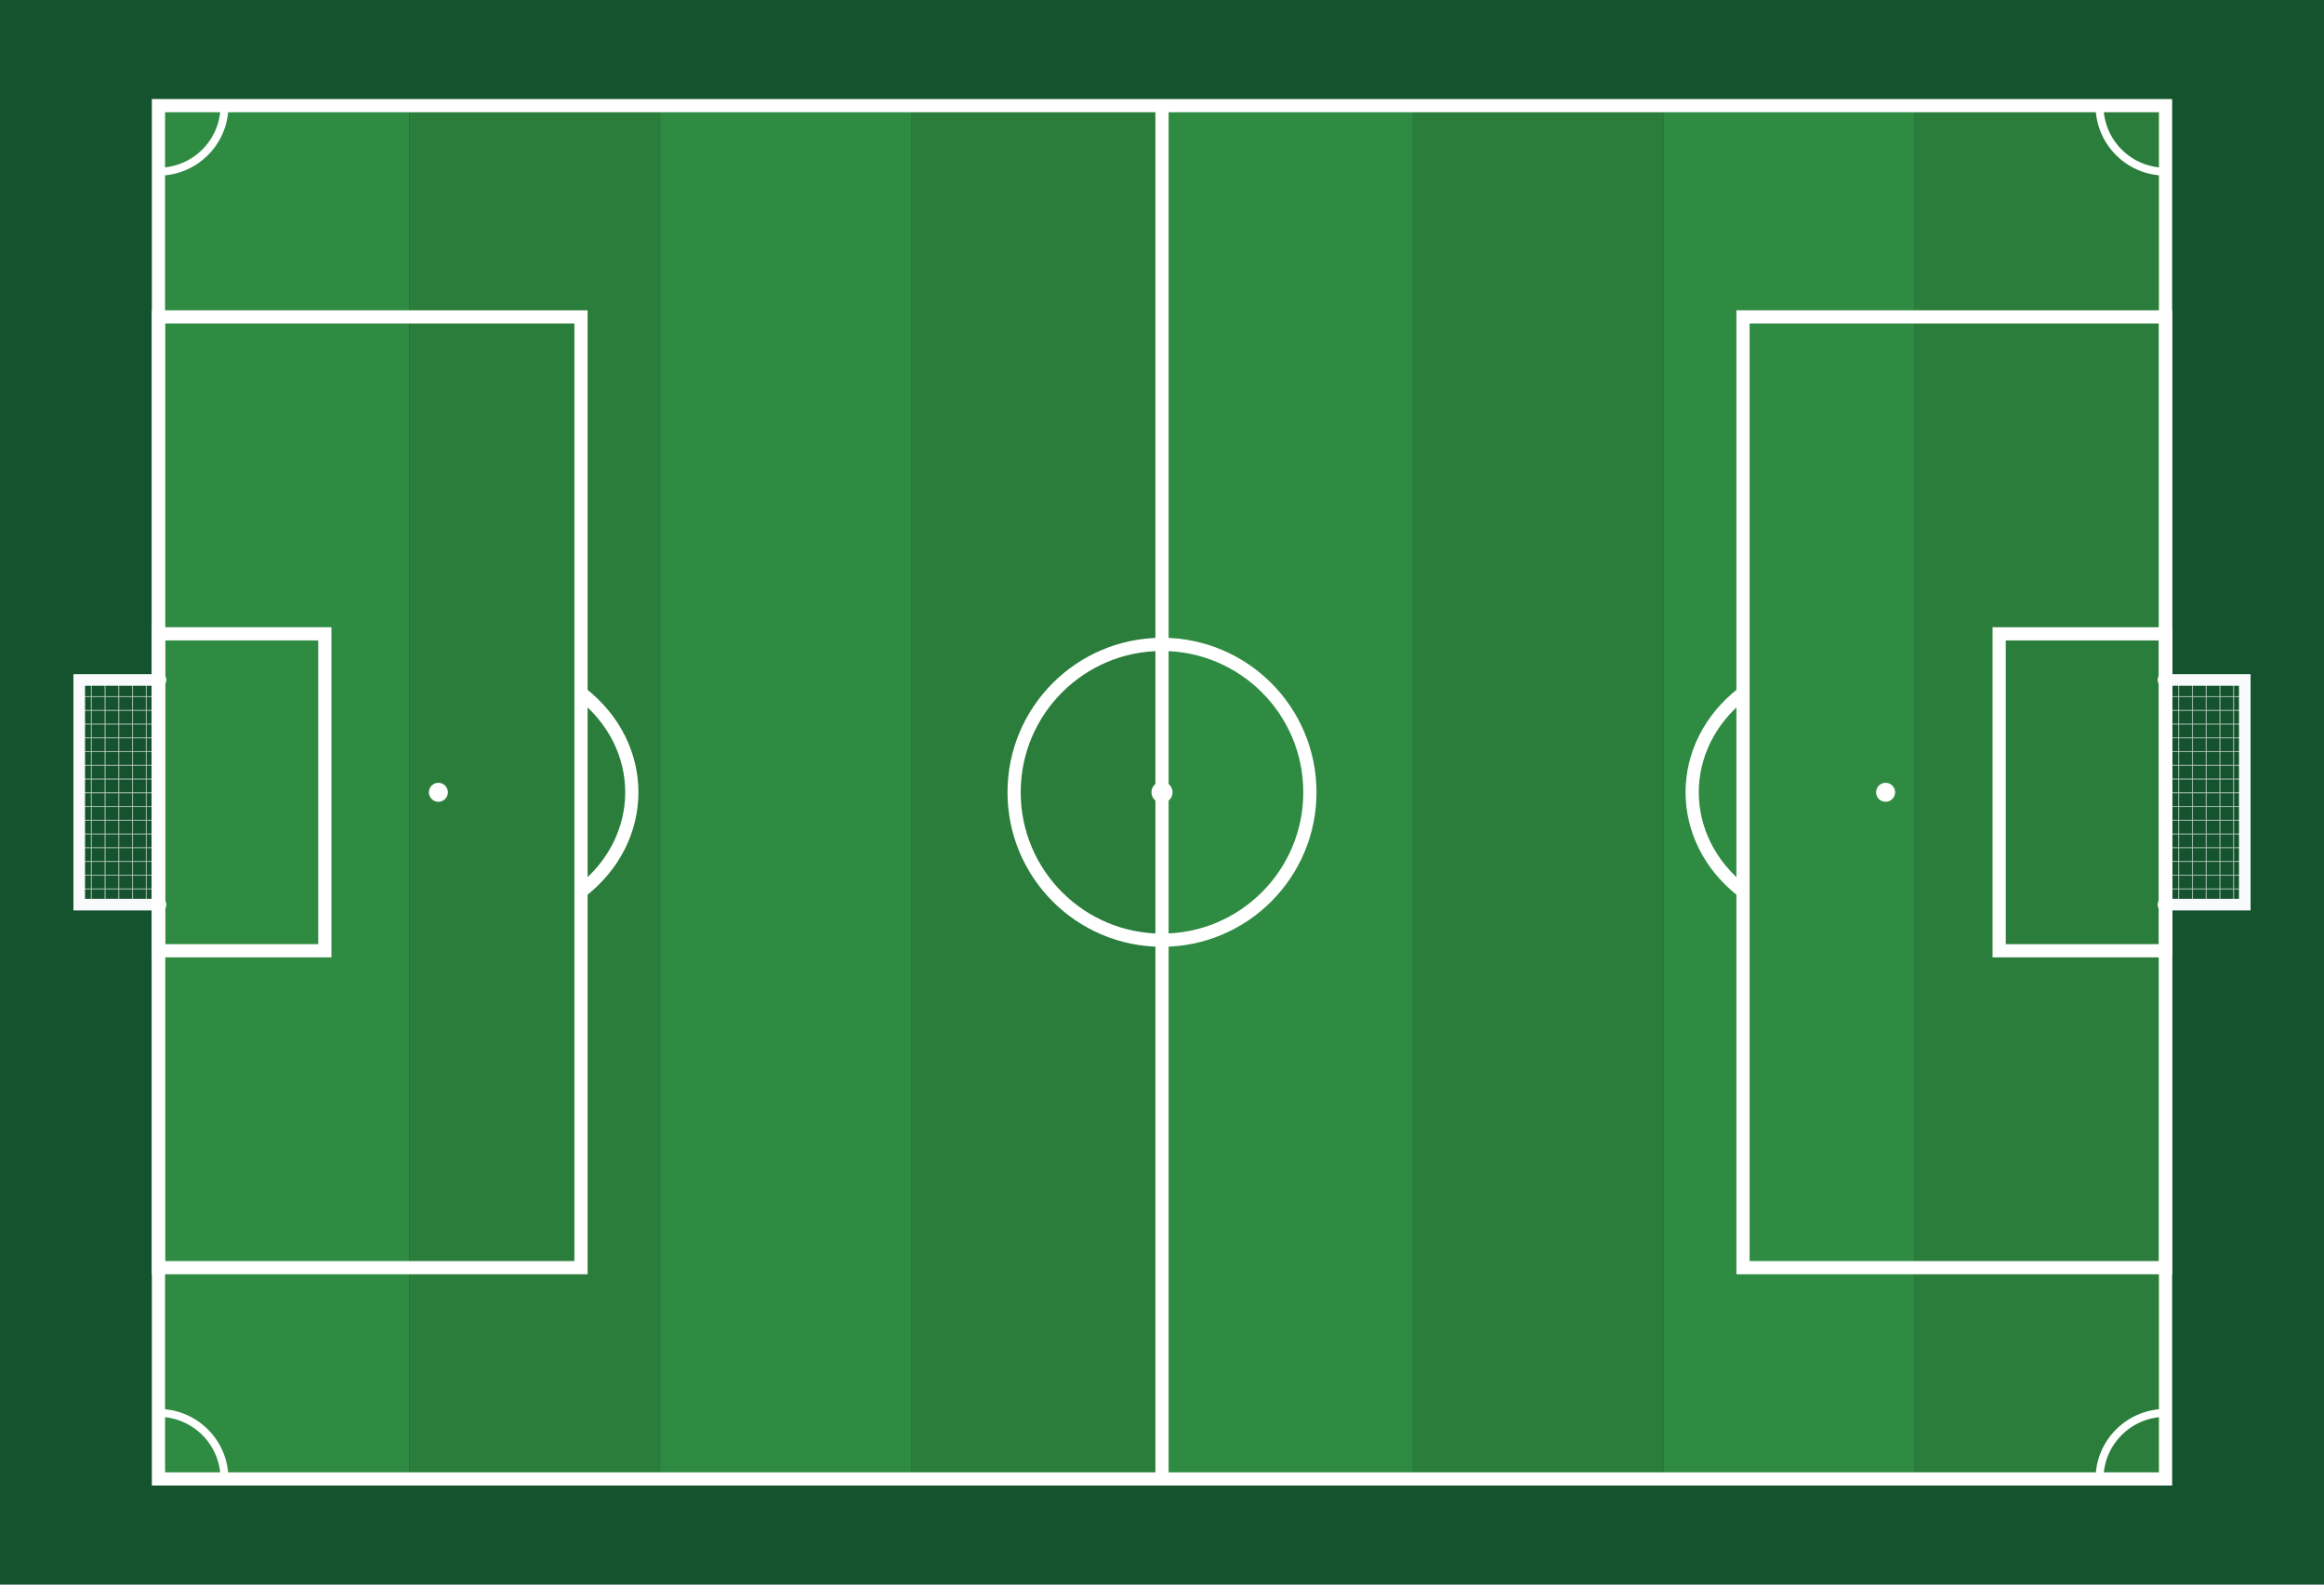
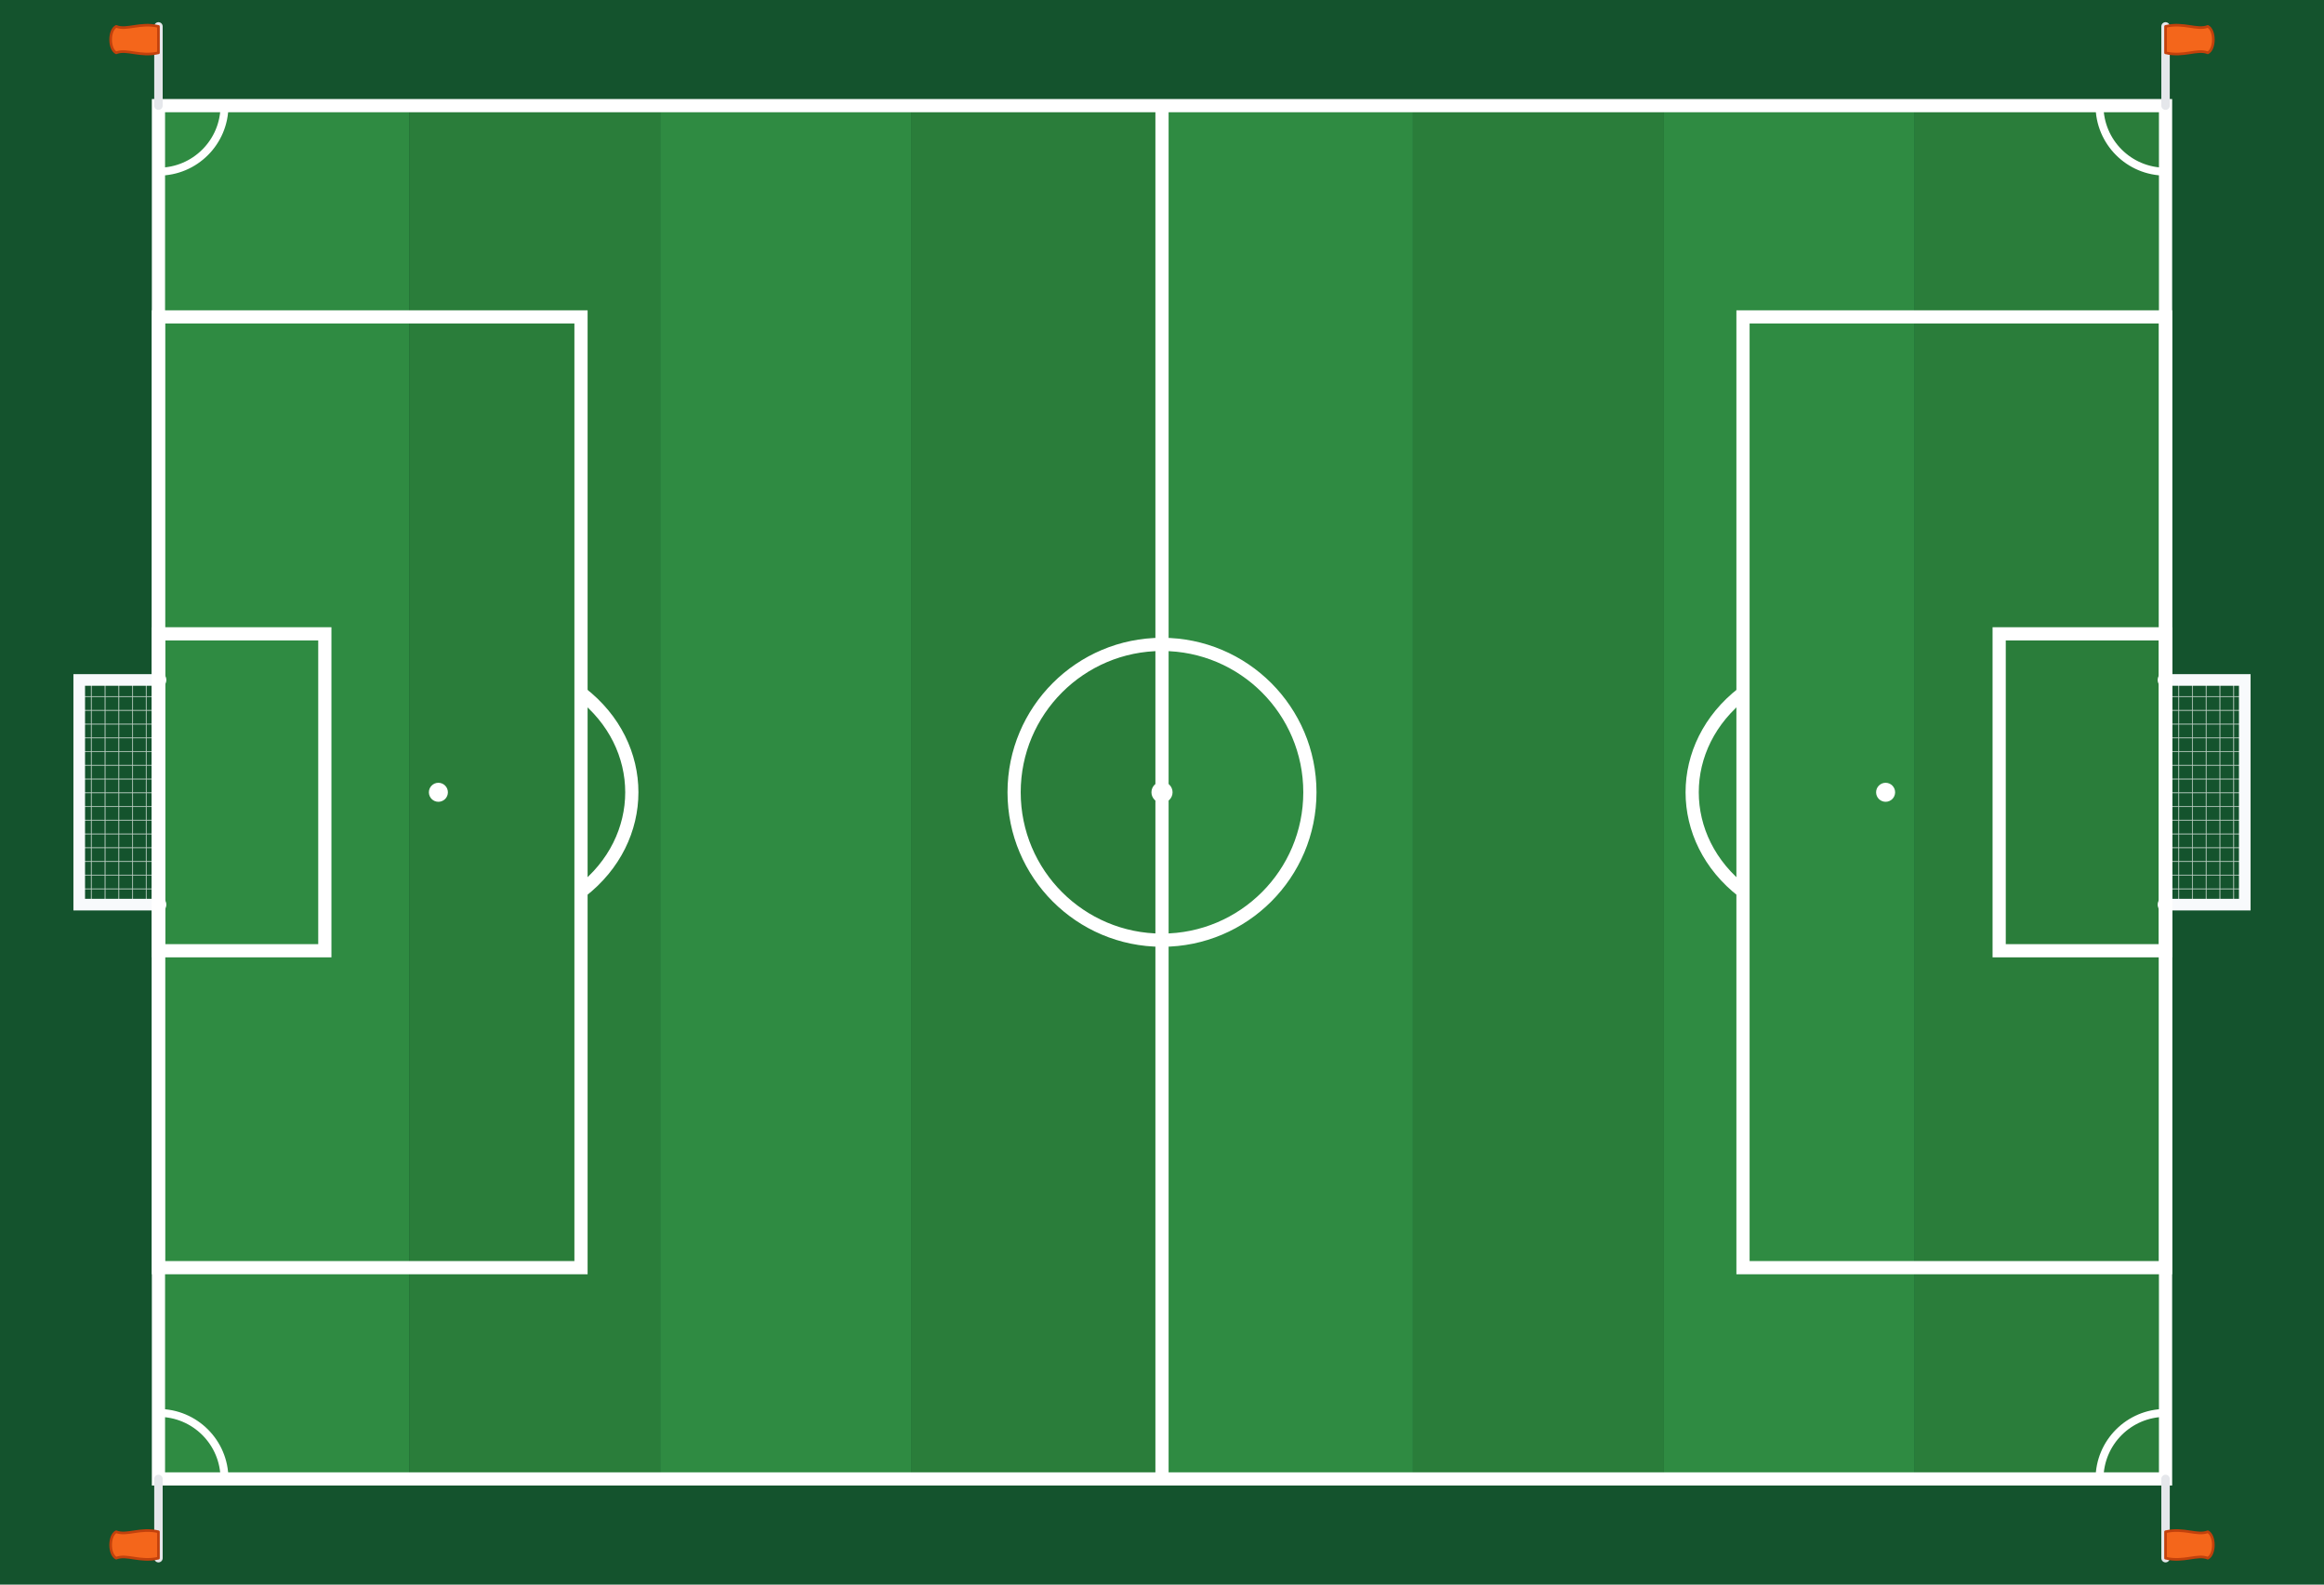
<svg xmlns="http://www.w3.org/2000/svg" width="440" height="300" viewBox="-220 -150 440 300" version="1.1">
  <defs>
    <pattern id="goalNet" width="2.6" height="2.6" patternUnits="userSpaceOnUse">
      <path d="M0,0 H2.6 M0,0 V2.6" stroke="#ffffff" stroke-width="0.3" stroke-opacity="0.7" fill="none" />
    </pattern>
  </defs>
  <rect class="margin" x="-220" y="-150" width="440" height="300" />
  <g class="pitch">
    <rect class="grass-a" x="-190" y="-130" width="47.5" height="260" />
    <rect class="grass-b" x="-142.5" y="-130" width="47.5" height="260" />
    <rect class="grass-a" x="-95" y="-130" width="47.5" height="260" />
    <rect class="grass-b" x="-47.5" y="-130" width="47.5" height="260" />
    <rect class="grass-a" x="0" y="-130" width="47.5" height="260" />
    <rect class="grass-b" x="47.5" y="-130" width="47.5" height="260" />
    <rect class="grass-a" x="95" y="-130" width="47.5" height="260" />
    <rect class="grass-b" x="142.5" y="-130" width="47.5" height="260" />
  </g>
  <g class="lines" fill="none" stroke="#ffffff" stroke-width="1.5" stroke-linecap="round" stroke-linejoin="round">
    <path d="M -190,-117.5 A 12.5,12.5 0 0,0 -177.5,-130" />
    <path d="M 190,-117.5 A 12.5,12.5 0 0,1 177.5,-130" />
    <path d="M -190,117.5 A 12.5,12.5 0 0,1 -177.5,130" />
    <path d="M 190,117.5 A 12.5,12.5 0 0,0 177.5,130" />
  </g>
  <g class="goals">
    <rect class="net-bg" x="-205" y="-21.268" width="15" height="42.535" />
    <rect class="net-mesh" x="-205" y="-21.268" width="15" height="42.535" />
    <path class="goal-frame" d="M -190,-21.268 L -205,-21.268 L -205,21.268 L -190,21.268" />
    <circle class="post" cx="-190" cy="-21.268" r="1.5" />
    <circle class="post" cx="-190" cy="21.268" r="1.5" />
    <rect class="net-bg" x="190" y="-21.268" width="15" height="42.535" />
    <rect class="net-mesh" x="190" y="-21.268" width="15" height="42.535" />
    <path class="goal-frame" d="M 190,-21.268 L 205,-21.268 L 205,21.268 L 190,21.268" />
    <circle class="post" cx="190" cy="-21.268" r="1.5" />
    <circle class="post" cx="190" cy="21.268" r="1.5" />
  </g>
  <g class="markings">
    <rect x="-190" y="-130" width="380" height="260" />
    <line x1="0" y1="-130" x2="0" y2="130" />
    <circle cx="0" cy="0" r="28" />
    <rect x="-190" y="-90" width="80" height="180" />
    <rect x="-190" y="-30" width="31.5" height="60" />
    <rect x="110" y="-90" width="80" height="180" />
    <rect x="158.5" y="-30" width="31.5" height="60" />
    <path d="M -110,-18.78 C -97.17,-8.87 -97.17,8.87 -110,18.78" />
    <path d="M 110,-18.78 C 97.17,-8.87 97.17,8.87 110,18.78" />
  </g>
  <g class="spots">
    <circle cx="0" cy="0" r="2.0" />
    <circle cx="-137" cy="0" r="1.8" />
    <circle cx="137" cy="0" r="1.8" />
  </g>
+   <g class="corner-flags">
+     <line class="flag-pole" x1="-190" y1="-130" x2="-190" y2="-145" />
+     <path class="flag-cloth" d="M -190,-145 C -193.5,-145.8 -196,-144.2 -198,-145 C -199.4,-144.3 -199.4,-140.7 -198,-140 C -196,-140.8 -193.5,-139.2 -190,-140 Z" />
+     <line class="flag-pole" x1="190" y1="-130" x2="190" y2="-145" />
+     <path class="flag-cloth" d="M 190,-145 C 193.5,-145.8 196,-144.2 198,-145 C 199.4,-144.3 199.4,-140.7 198,-140 C 196,-140.8 193.5,-139.2 190,-140 Z" />
+     <line class="flag-pole" x1="-190" y1="130" x2="-190" y2="145" />
+     <path class="flag-cloth" d="M -190,145 C -193.5,145.8 -196,144.2 -198,145 C -199.4,144.3 -199.4,140.7 -198,140 C -196,140.8 -193.5,139.2 -190,140 Z" />
+     <line class="flag-pole" x1="190" y1="130" x2="190" y2="145" />
+     <path class="flag-cloth" d="M 190,145 C 193.5,145.8 196,144.2 198,145 C 199.4,144.3 199.4,140.7 198,140 C 196,140.8 193.5,139.2 190,140 Z" />
+   </g>
  <style>
    .margin { fill: #14532d; }
    .grass-a { fill: #2f8b42; }
    .grass-b { fill: #2a7d3a; }
    .net-bg { fill: none; }
    .net-mesh { fill: url(#goalNet); }
    .goal-frame {
      fill: none;
      stroke: #f8fafc;
      stroke-width: 2.2;
      stroke-linejoin: miter;
      stroke-linecap: butt;
    }
    .post { fill: #f8fafc; }
    .markings rect,
    .markings line,
    .markings circle,
    .markings path {
      fill: none;
      stroke: #ffffff;
      stroke-width: 2.5;
      stroke-linecap: butt;
      stroke-linejoin: miter;
    }
    .spots circle {
      fill: #ffffff;
      stroke: none;
    }
+     .corner-flags .flag-pole {
+       stroke: #e5e7eb;
+       stroke-width: 1.6;
+       stroke-linecap: round;
+     }
+     .corner-flags .flag-cloth {
+       fill: #f4661b;
+       stroke: #c2410c;
+       stroke-width: 0.5;
+       stroke-linejoin: round;
+     }
  </style>
</svg>
